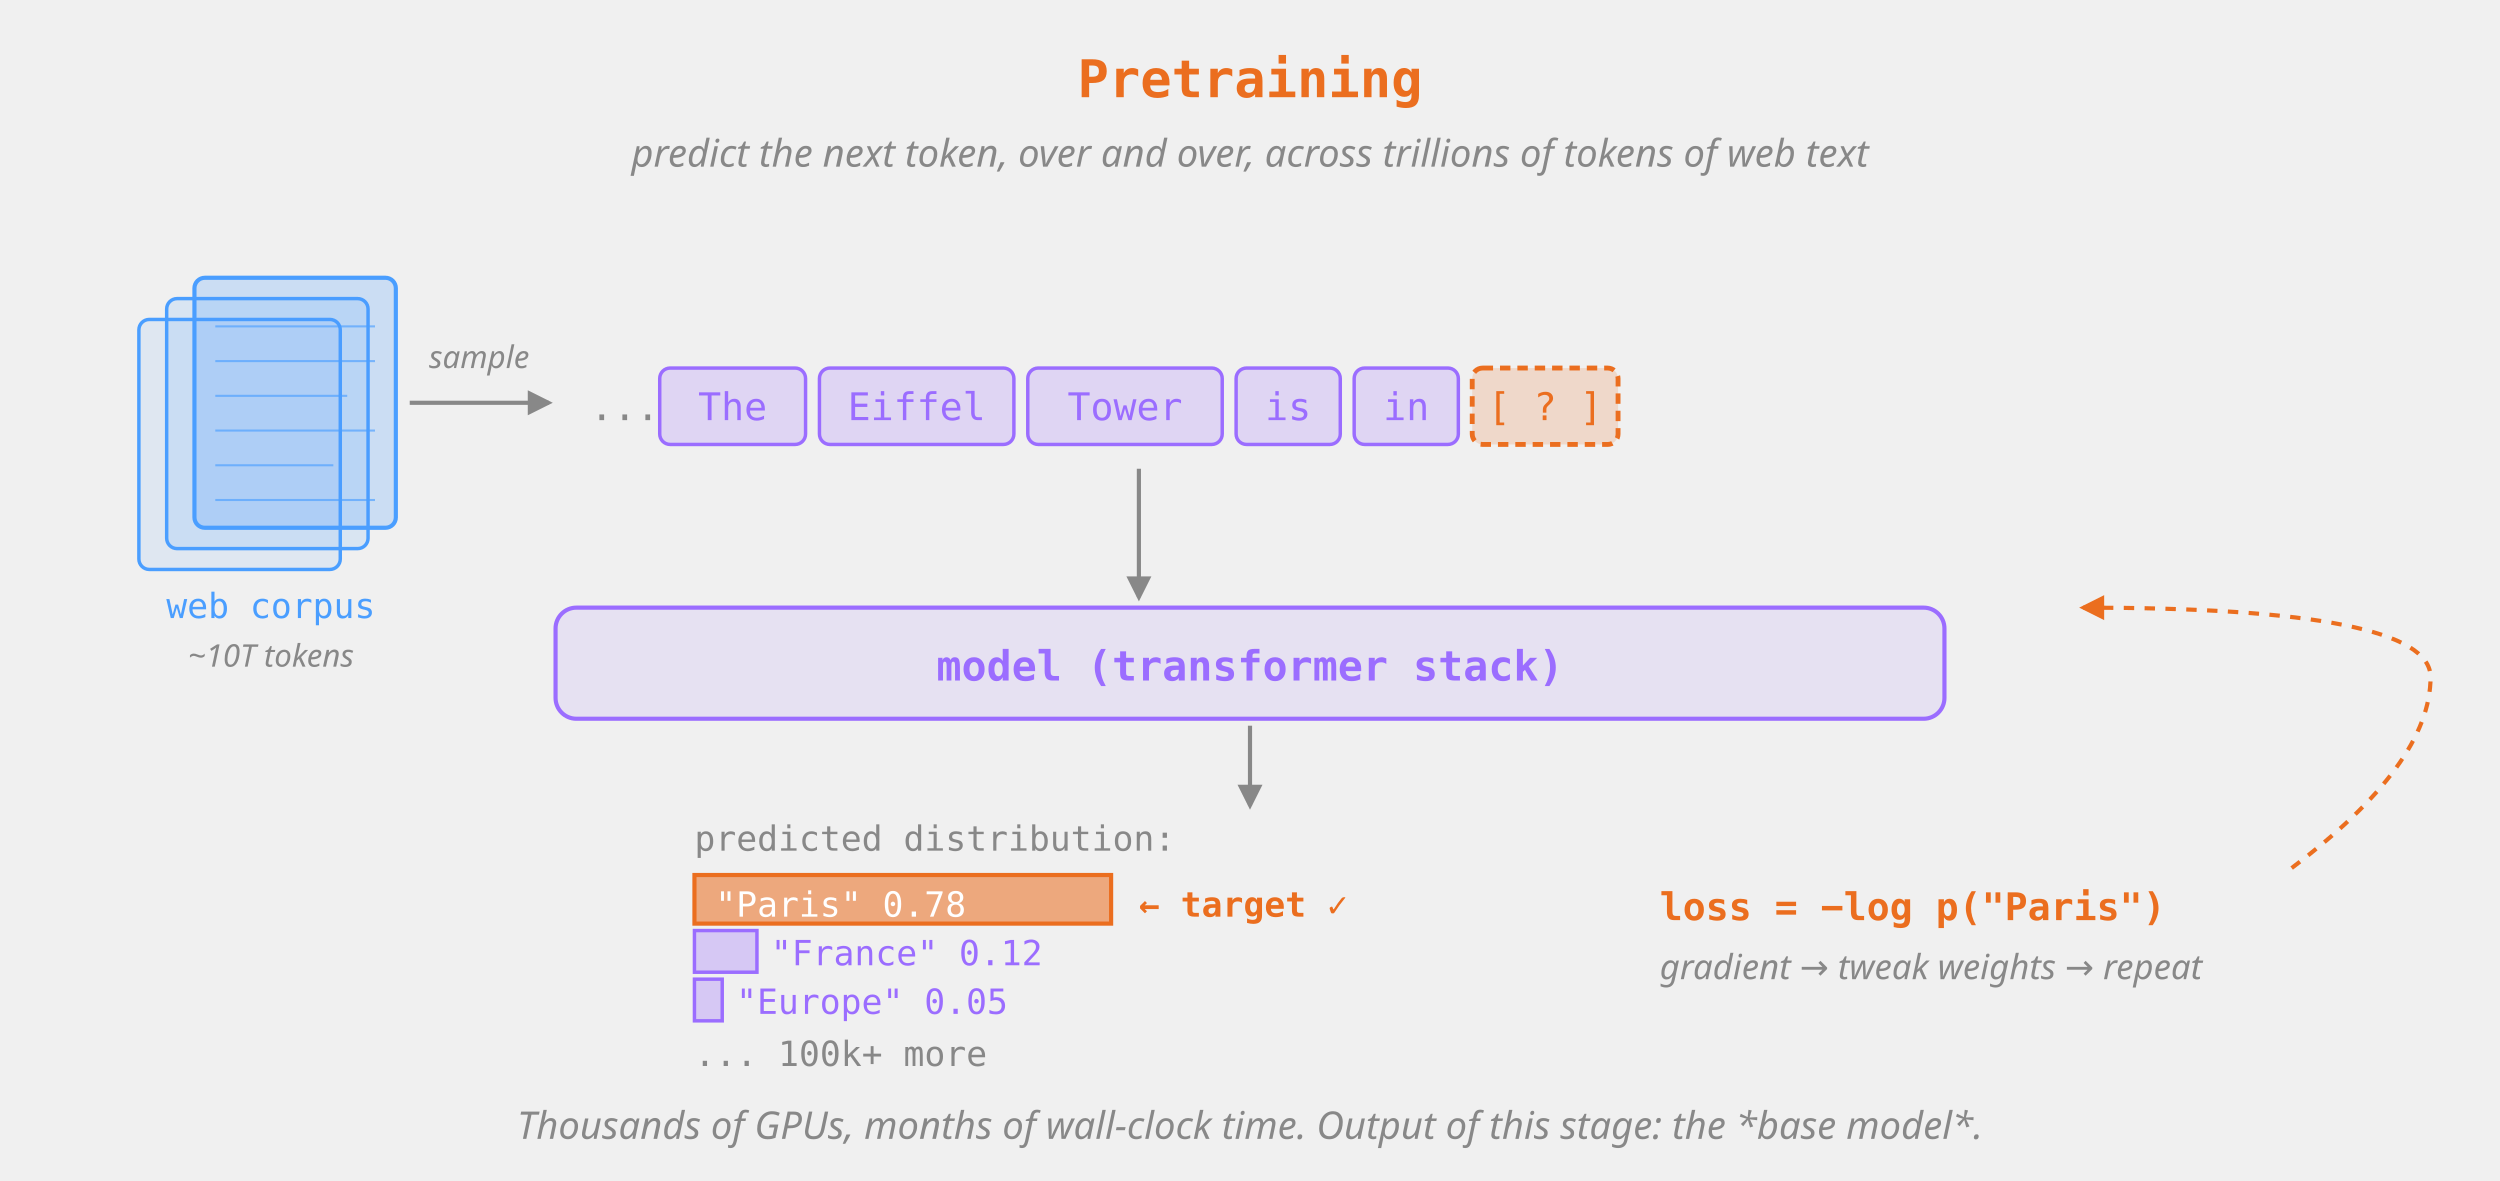
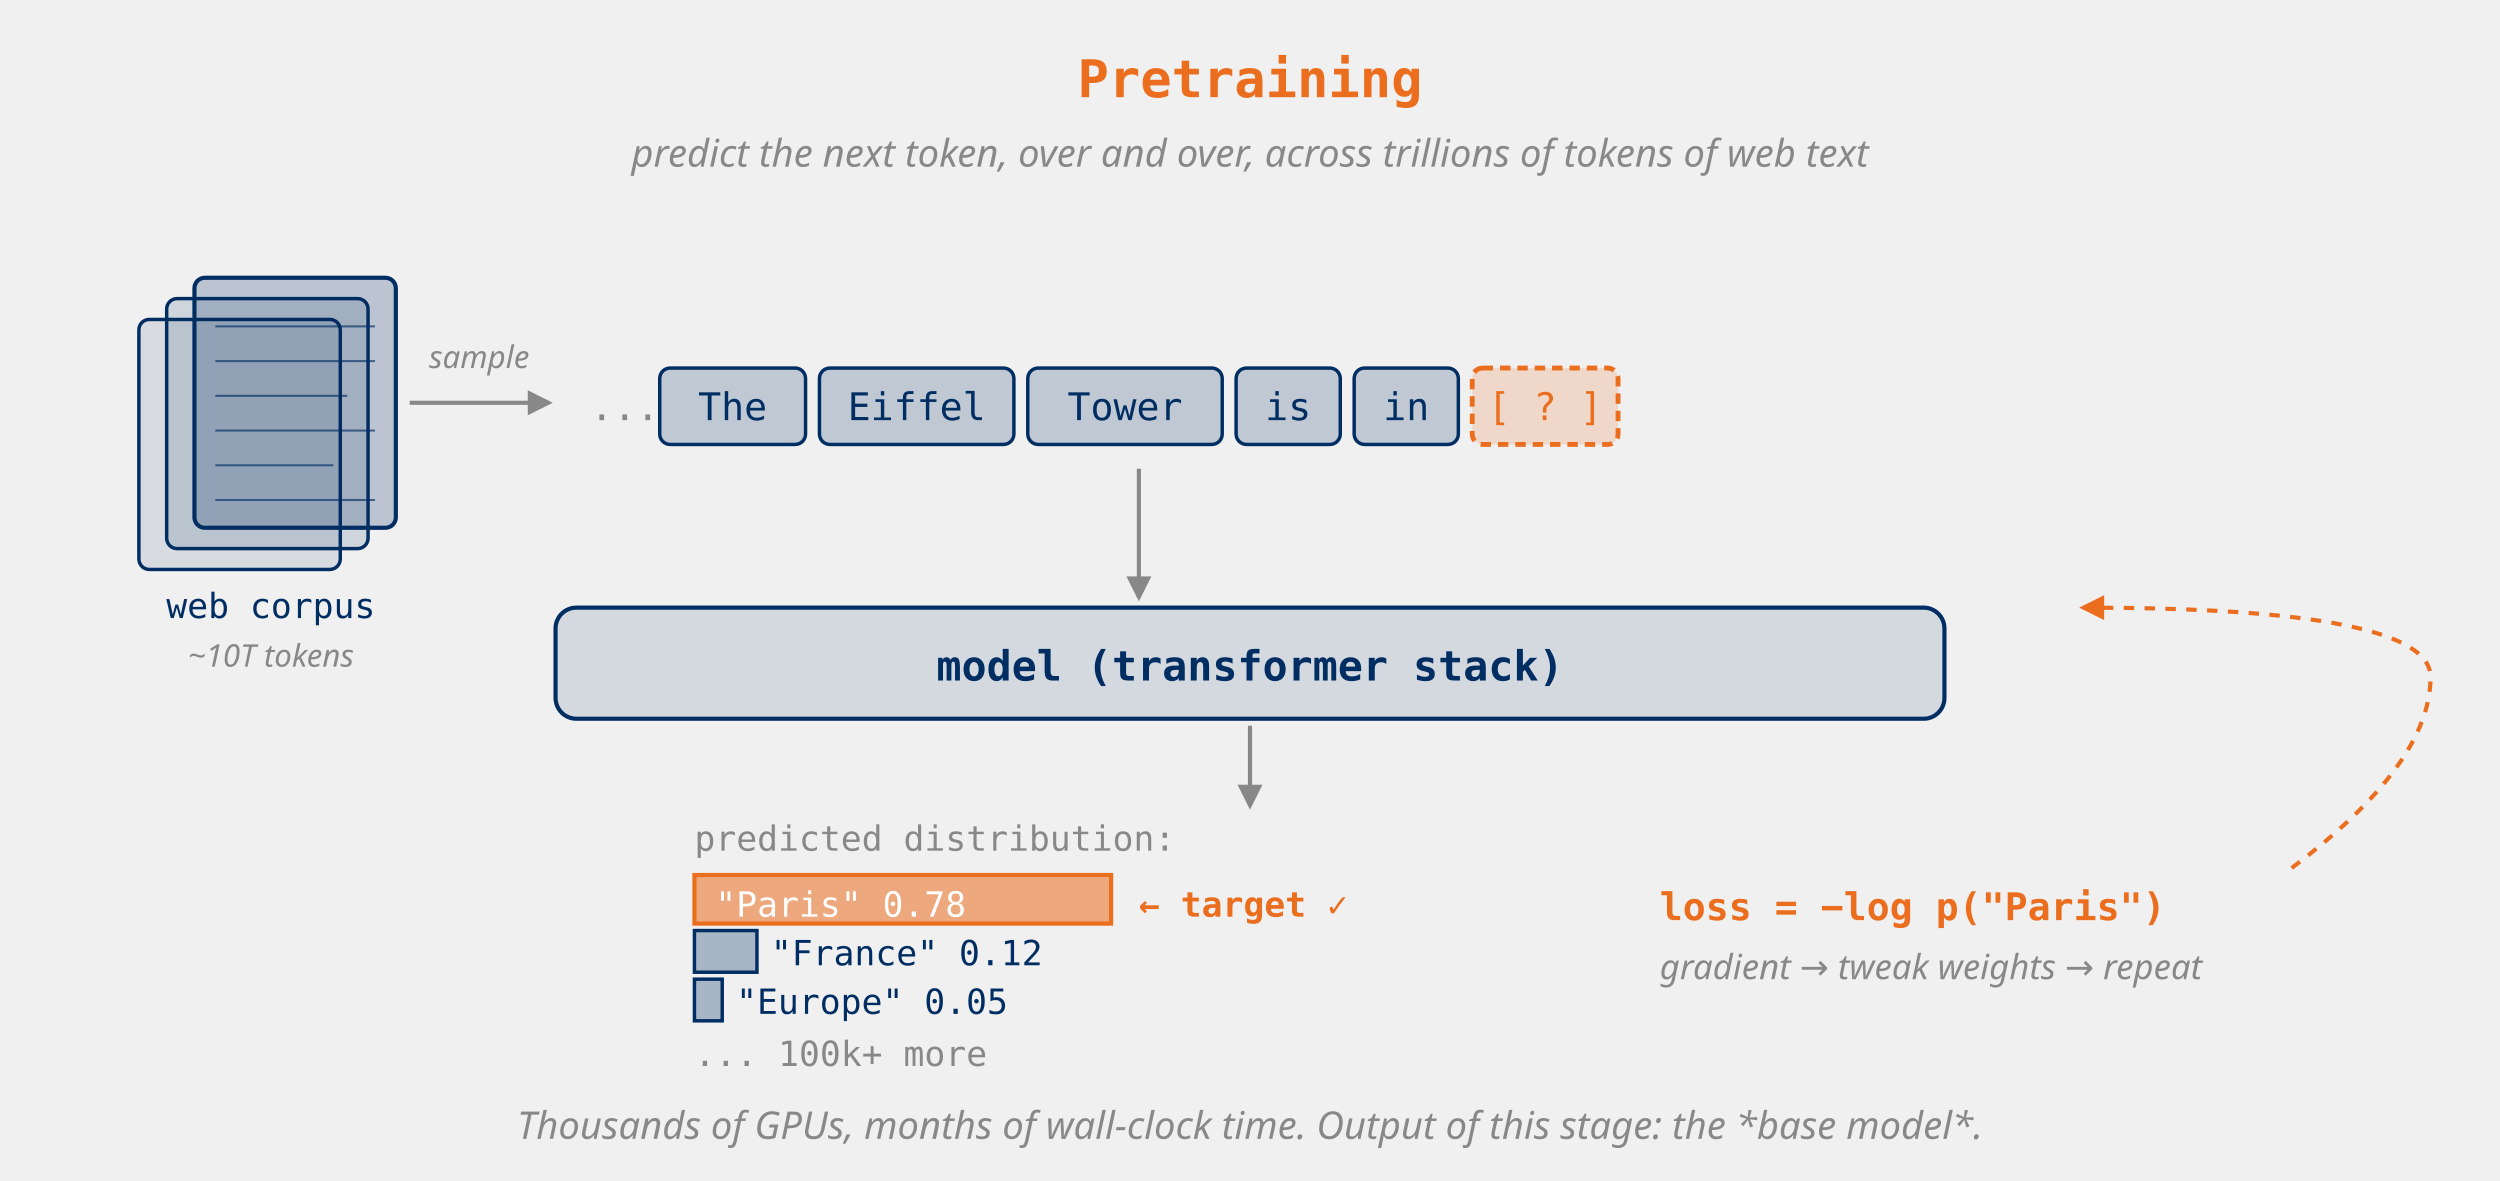
<svg xmlns="http://www.w3.org/2000/svg" viewBox="0 0 720 340" role="img" aria-label="Pretraining: the model is trained to predict the next token across trillions of tokens of web data">
  <defs>
    <marker id="arr-gray-t1" markerWidth="6" markerHeight="6" refX="5" refY="3" orient="auto">
      <polygon points="0,0 6,3 0,6" fill="#888" />
    </marker>
    <marker id="arr-orange-t1" markerWidth="6" markerHeight="6" refX="5" refY="3" orient="auto">
      <polygon points="0,0 6,3 0,6" fill="#EB6E1F" />
    </marker>
  </defs>
  <text x="360" y="28" text-anchor="middle" fill="#EB6E1F" font-size="15" font-family="ui-monospace, monospace" font-weight="600">Pretraining</text>
  <text x="360" y="48" text-anchor="middle" fill="#888" font-size="11" font-family="sans-serif" font-style="italic">predict the next token, over and over, across trillions of tokens of web text</text>
-   <rect x="40" y="92" width="58" height="72" rx="3" ry="3" fill="rgba(74,158,255,0.10)" stroke="#4a9eff" stroke-width="1" />
-   <rect x="48" y="86" width="58" height="72" rx="3" ry="3" fill="rgba(74,158,255,0.14)" stroke="#4a9eff" stroke-width="1" />
-   <rect x="56" y="80" width="58" height="72" rx="3" ry="3" fill="rgba(74,158,255,0.22)" stroke="#4a9eff" stroke-width="1.2" />
-   <g stroke="#4a9eff" stroke-width="0.6" opacity="0.65">
+   <rect x="40" y="92" width="58" height="72" rx="3" ry="3" fill="rgba(0,45,98,0.10)" stroke="#002D62" stroke-width="1" />
+   <rect x="48" y="86" width="58" height="72" rx="3" ry="3" fill="rgba(0,45,98,0.14)" stroke="#002D62" stroke-width="1" />
+   <rect x="56" y="80" width="58" height="72" rx="3" ry="3" fill="rgba(0,45,98,0.22)" stroke="#002D62" stroke-width="1.2" />
+   <g stroke="#002D62" stroke-width="0.6" opacity="0.65">
    <line x1="62" y1="94" x2="108" y2="94" />
    <line x1="62" y1="104" x2="108" y2="104" />
    <line x1="62" y1="114" x2="100" y2="114" />
    <line x1="62" y1="124" x2="108" y2="124" />
    <line x1="62" y1="134" x2="96" y2="134" />
    <line x1="62" y1="144" x2="108" y2="144" />
  </g>
-   <text x="78" y="178" text-anchor="middle" fill="#4a9eff" font-size="10" font-family="ui-monospace, monospace">web corpus</text>
+   <text x="78" y="178" text-anchor="middle" fill="#002D62" font-size="10" font-family="ui-monospace, monospace">web corpus</text>
  <text x="78" y="192" text-anchor="middle" fill="#888" font-size="9" font-family="sans-serif" font-style="italic">~10T tokens</text>
  <line x1="118" y1="116" x2="158" y2="116" stroke="#888" stroke-width="1.2" marker-end="url(#arr-gray-t1)" />
  <text x="138" y="106" text-anchor="middle" fill="#888" font-size="9" font-family="sans-serif" font-style="italic">sample</text>
  <text x="170" y="121" fill="#888" font-size="11" font-family="ui-monospace, monospace">...</text>
-   <rect x="190" y="106" width="42" height="22" rx="3" ry="3" fill="rgba(155,109,255,0.20)" stroke="#9b6dff" stroke-width="1" />
-   <text x="211" y="121" text-anchor="middle" fill="#9b6dff" font-size="11" font-family="ui-monospace, monospace">The</text>
-   <rect x="236" y="106" width="56" height="22" rx="3" ry="3" fill="rgba(155,109,255,0.20)" stroke="#9b6dff" stroke-width="1" />
-   <text x="264" y="121" text-anchor="middle" fill="#9b6dff" font-size="11" font-family="ui-monospace, monospace">Eiffel</text>
-   <rect x="296" y="106" width="56" height="22" rx="3" ry="3" fill="rgba(155,109,255,0.20)" stroke="#9b6dff" stroke-width="1" />
-   <text x="324" y="121" text-anchor="middle" fill="#9b6dff" font-size="11" font-family="ui-monospace, monospace">Tower</text>
-   <rect x="356" y="106" width="30" height="22" rx="3" ry="3" fill="rgba(155,109,255,0.20)" stroke="#9b6dff" stroke-width="1" />
-   <text x="371" y="121" text-anchor="middle" fill="#9b6dff" font-size="11" font-family="ui-monospace, monospace">is</text>
-   <rect x="390" y="106" width="30" height="22" rx="3" ry="3" fill="rgba(155,109,255,0.20)" stroke="#9b6dff" stroke-width="1" />
-   <text x="405" y="121" text-anchor="middle" fill="#9b6dff" font-size="11" font-family="ui-monospace, monospace">in</text>
+   <rect x="190" y="106" width="42" height="22" rx="3" ry="3" fill="rgba(0,45,98,0.20)" stroke="#002D62" stroke-width="1" />
+   <text x="211" y="121" text-anchor="middle" fill="#002D62" font-size="11" font-family="ui-monospace, monospace">The</text>
+   <rect x="236" y="106" width="56" height="22" rx="3" ry="3" fill="rgba(0,45,98,0.20)" stroke="#002D62" stroke-width="1" />
+   <text x="264" y="121" text-anchor="middle" fill="#002D62" font-size="11" font-family="ui-monospace, monospace">Eiffel</text>
+   <rect x="296" y="106" width="56" height="22" rx="3" ry="3" fill="rgba(0,45,98,0.20)" stroke="#002D62" stroke-width="1" />
+   <text x="324" y="121" text-anchor="middle" fill="#002D62" font-size="11" font-family="ui-monospace, monospace">Tower</text>
+   <rect x="356" y="106" width="30" height="22" rx="3" ry="3" fill="rgba(0,45,98,0.20)" stroke="#002D62" stroke-width="1" />
+   <text x="371" y="121" text-anchor="middle" fill="#002D62" font-size="11" font-family="ui-monospace, monospace">is</text>
+   <rect x="390" y="106" width="30" height="22" rx="3" ry="3" fill="rgba(0,45,98,0.20)" stroke="#002D62" stroke-width="1" />
+   <text x="405" y="121" text-anchor="middle" fill="#002D62" font-size="11" font-family="ui-monospace, monospace">in</text>
  <rect x="424" y="106" width="42" height="22" rx="3" ry="3" fill="rgba(235,110,31,0.18)" stroke="#EB6E1F" stroke-width="1.4" stroke-dasharray="3,2" />
  <text x="445" y="121" text-anchor="middle" fill="#EB6E1F" font-size="11" font-family="ui-monospace, monospace">[ ? ]</text>
  <line x1="328" y1="135" x2="328" y2="172" stroke="#888" stroke-width="1.2" marker-end="url(#arr-gray-t1)" />
-   <rect x="160" y="175" width="400" height="32" rx="6" ry="6" fill="rgba(155,109,255,0.12)" stroke="#9b6dff" stroke-width="1.2" />
-   <text x="360" y="196" text-anchor="middle" fill="#9b6dff" font-size="12" font-family="ui-monospace, monospace" font-weight="600">model (transformer stack)</text>
+   <rect x="160" y="175" width="400" height="32" rx="6" ry="6" fill="rgba(0,45,98,0.12)" stroke="#002D62" stroke-width="1.2" />
+   <text x="360" y="196" text-anchor="middle" fill="#002D62" font-size="12" font-family="ui-monospace, monospace" font-weight="600">model (transformer stack)</text>
  <line x1="360" y1="209" x2="360" y2="232" stroke="#888" stroke-width="1.2" marker-end="url(#arr-gray-t1)" />
  <text x="200" y="245" fill="#888" font-size="10" font-family="ui-monospace, monospace">predicted distribution:</text>
  <rect x="200" y="252" width="120" height="14" fill="rgba(235,110,31,0.55)" stroke="#EB6E1F" stroke-width="1.2" />
  <text x="206" y="264" fill="#fff" font-size="10" font-family="ui-monospace, monospace">"Paris" 0.78</text>
  <text x="328" y="264" fill="#EB6E1F" font-size="10" font-family="ui-monospace, monospace" font-weight="600">← target ✓</text>
-   <rect x="200" y="268" width="18" height="12" fill="rgba(155,109,255,0.30)" stroke="#9b6dff" stroke-width="1" />
-   <text x="222" y="278" fill="#9b6dff" font-size="10" font-family="ui-monospace, monospace">"France" 0.12</text>
-   <rect x="200" y="282" width="8" height="12" fill="rgba(155,109,255,0.30)" stroke="#9b6dff" stroke-width="1" />
-   <text x="212" y="292" fill="#9b6dff" font-size="10" font-family="ui-monospace, monospace">"Europe" 0.05</text>
+   <rect x="200" y="268" width="18" height="12" fill="rgba(0,45,98,0.30)" stroke="#002D62" stroke-width="1" />
+   <text x="222" y="278" fill="#002D62" font-size="10" font-family="ui-monospace, monospace">"France" 0.12</text>
+   <rect x="200" y="282" width="8" height="12" fill="rgba(0,45,98,0.30)" stroke="#002D62" stroke-width="1" />
+   <text x="212" y="292" fill="#002D62" font-size="10" font-family="ui-monospace, monospace">"Europe" 0.05</text>
  <text x="200" y="307" fill="#888" font-size="10" font-family="ui-monospace, monospace">... 100k+ more</text>
  <text x="478" y="265" fill="#EB6E1F" font-size="11" font-family="ui-monospace, monospace" font-weight="600">loss = −log p("Paris")</text>
  <text x="478" y="282" fill="#888" font-size="10" font-family="sans-serif" font-style="italic">gradient → tweak weights → repeat</text>
  <path d="M 660 250 Q 700 220 700 195 Q 700 175 600 175" fill="none" stroke="#EB6E1F" stroke-width="1.2" stroke-dasharray="3,3" marker-end="url(#arr-orange-t1)" />
  <text x="360" y="328" text-anchor="middle" fill="#888" font-size="11" font-family="sans-serif" font-style="italic">Thousands of GPUs, months of wall-clock time. Output of this stage: the *base model*.</text>
</svg>
